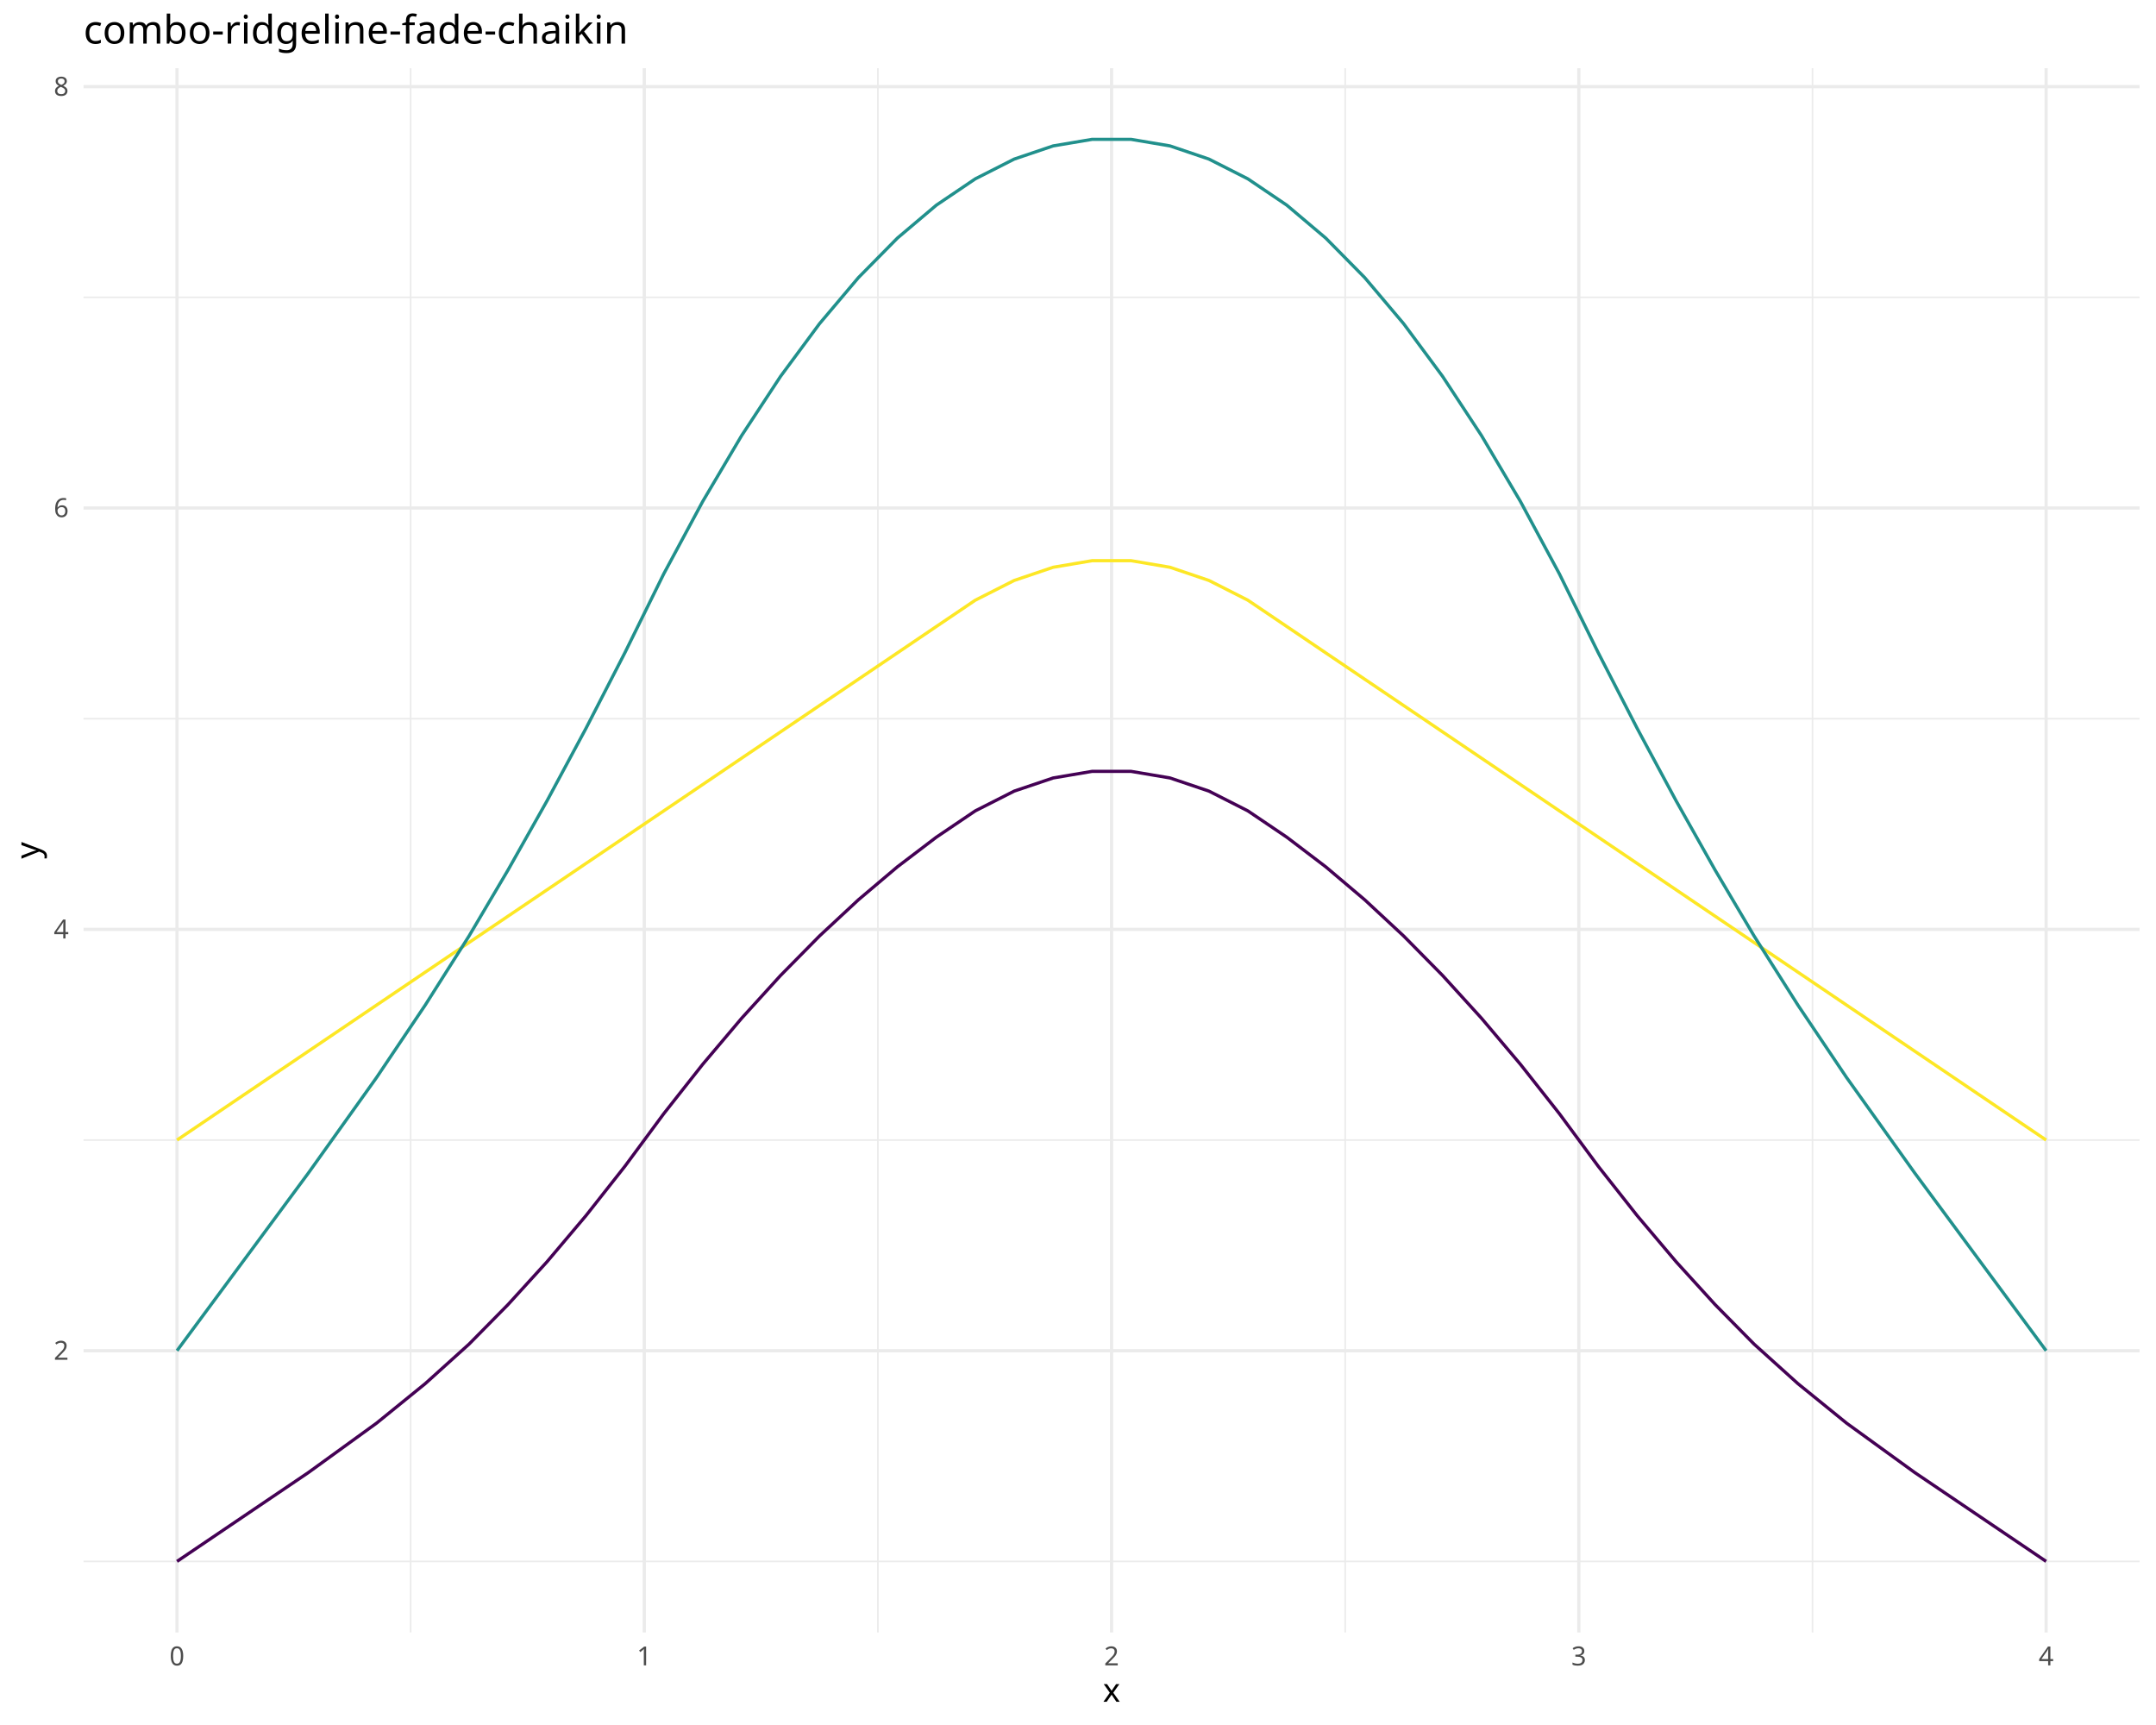
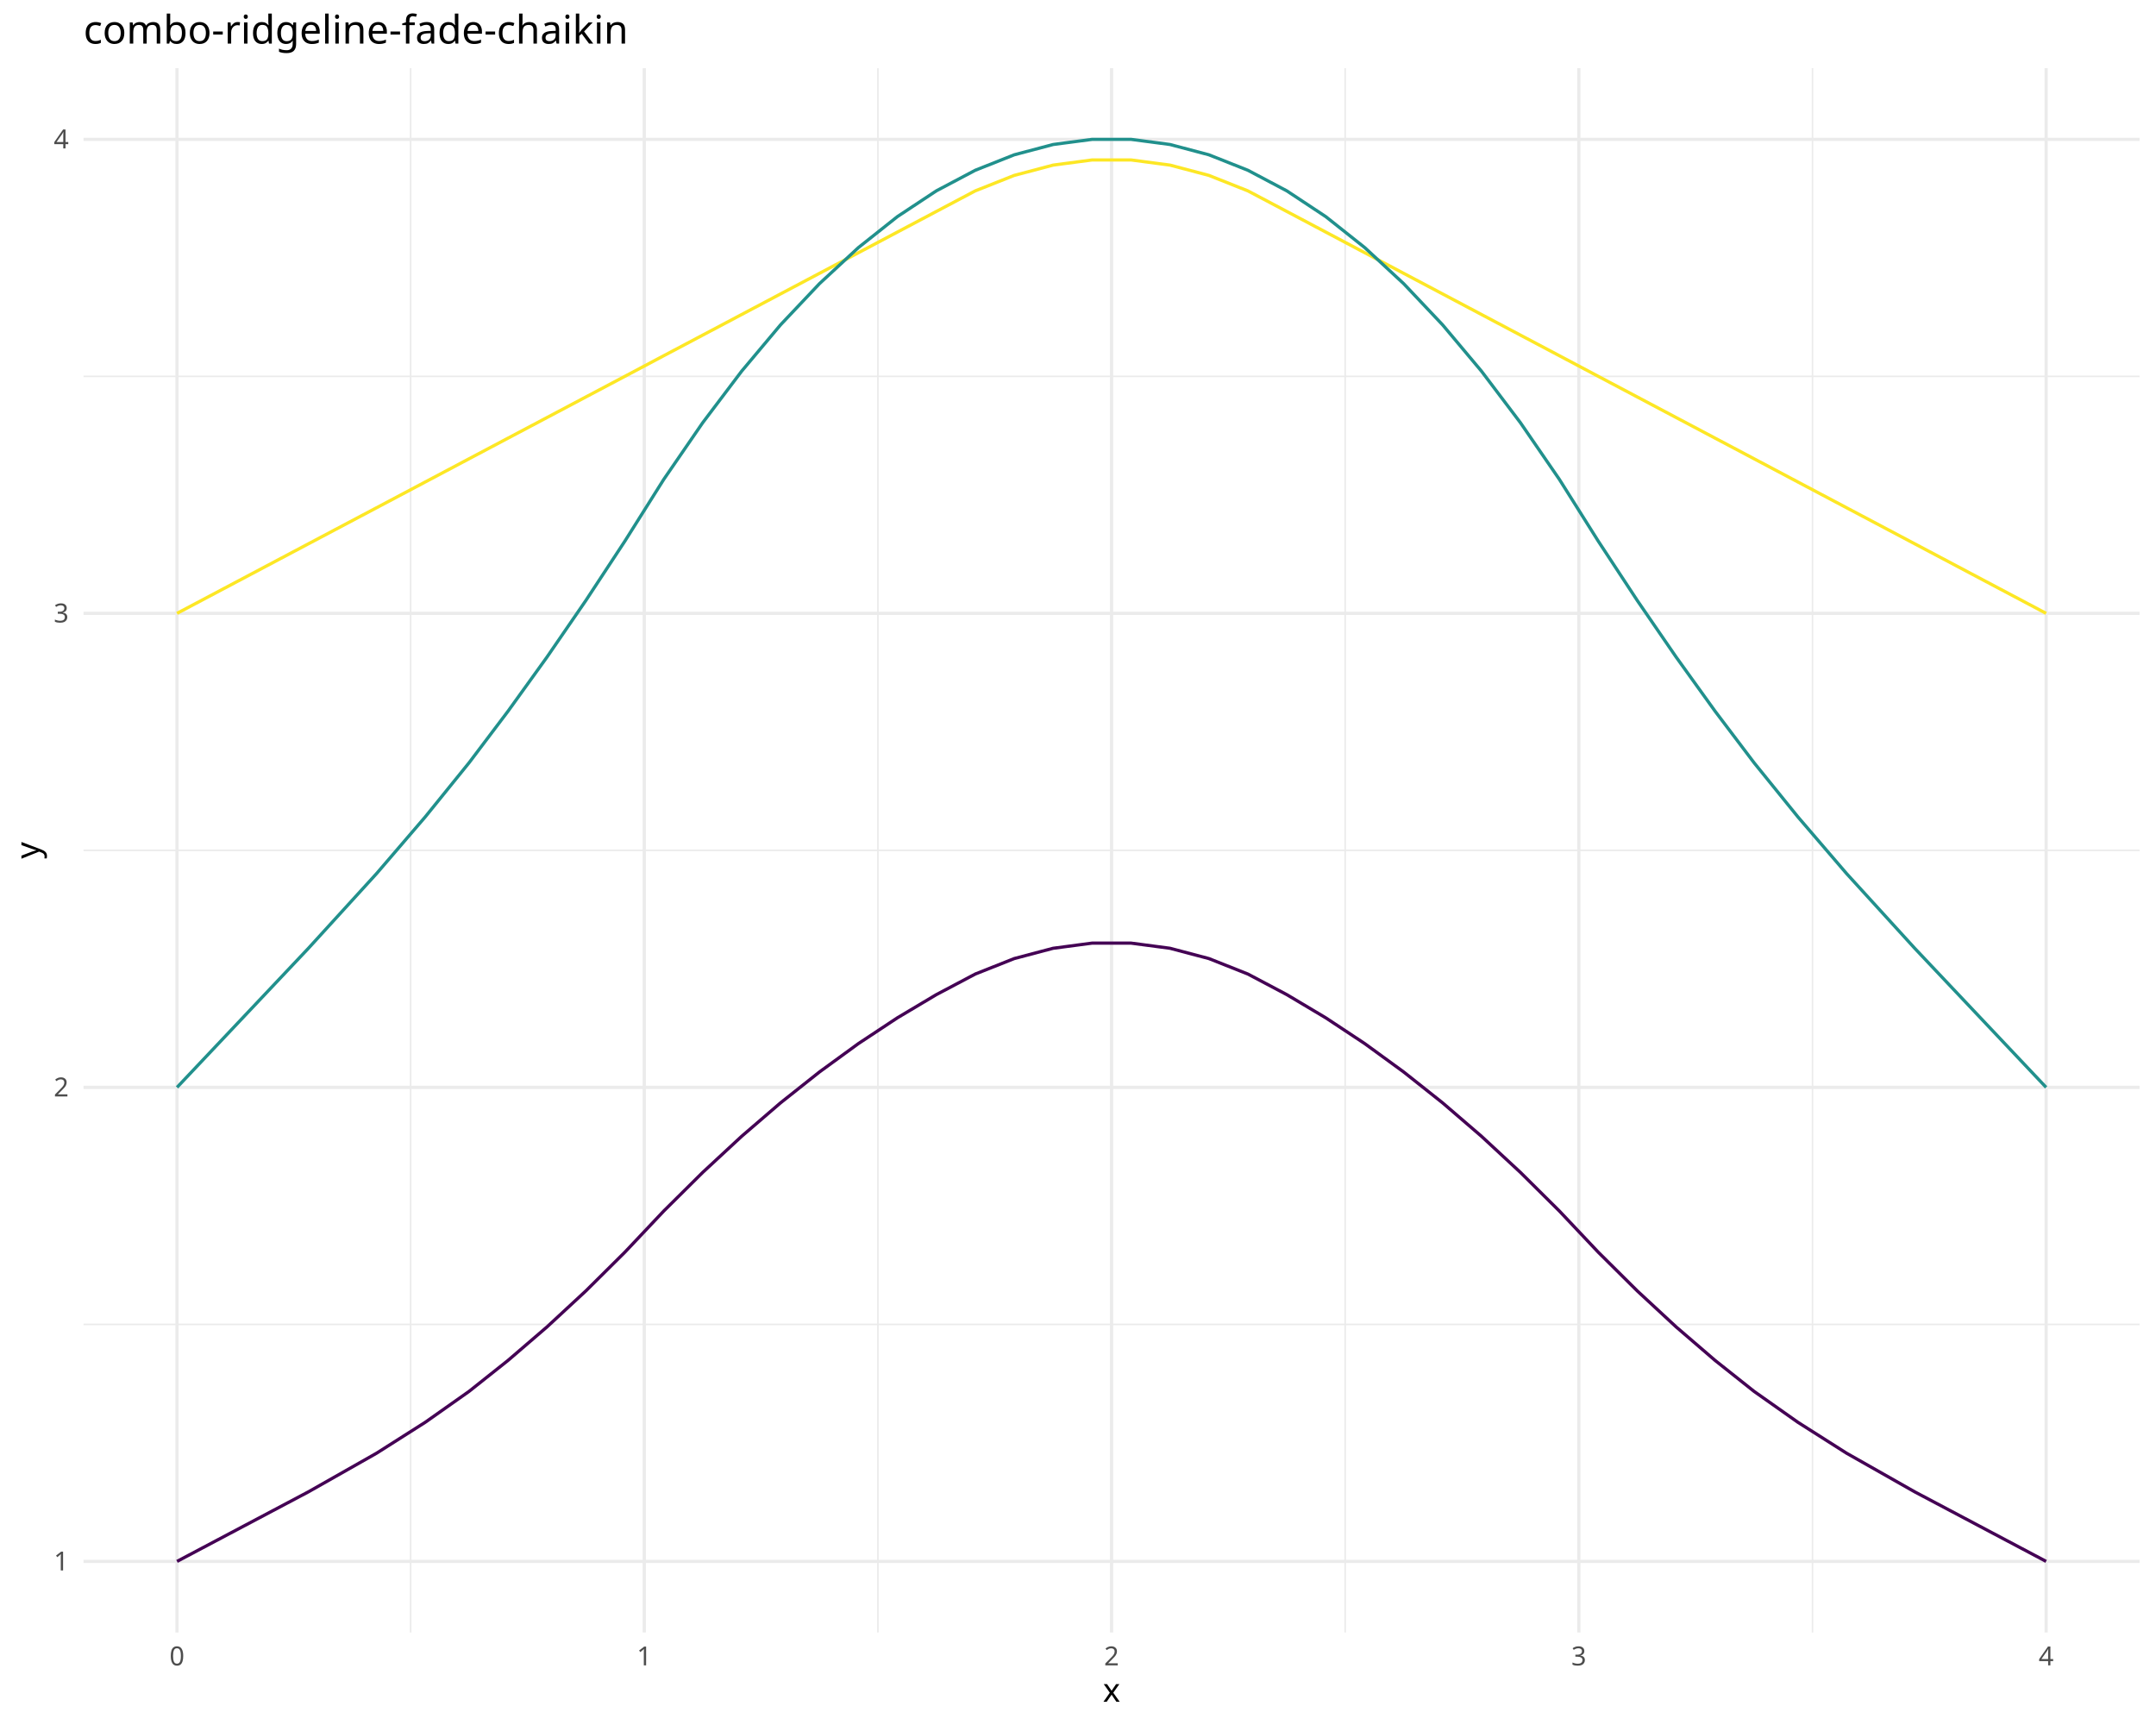
<svg xmlns="http://www.w3.org/2000/svg" class="svglite" data-engine-version="2.0" width="720.00pt" height="576.00pt" viewBox="0 0 720.00 576.00">
  <defs>
    <style type="text/css">
    .svglite line, .svglite polyline, .svglite polygon, .svglite path, .svglite rect, .svglite circle {
      fill: none;
      stroke: #000000;
      stroke-linecap: round;
      stroke-linejoin: round;
      stroke-miterlimit: 10.00;
    }
  </style>
  </defs>
  <rect width="100%" height="100%" style="stroke: none; fill: #FFFFFF;" />
  <defs>
    <clipPath id="cpMC4wMHw3MjAuMDB8MC4wMHw1NzYuMDA=">
      <rect x="0.00" y="0.00" width="720.00" height="576.00" />
    </clipPath>
  </defs>
  <g clip-path="url(#cpMC4wMHw3MjAuMDB8MC4wMHw1NzYuMDA=)">
    <rect x="0.00" y="0.00" width="720.00" height="576.00" style="stroke-width: 1.07; stroke: none; fill: #FFFFFF;" />
  </g>
  <defs>
    <clipPath id="cpMjcuOTB8NzE0LjUyfDIyLjc4fDU0NS4xMQ==">
      <rect x="27.90" y="22.78" width="686.62" height="522.33" />
    </clipPath>
  </defs>
  <g clip-path="url(#cpMjcuOTB8NzE0LjUyfDIyLjc4fDU0NS4xMQ==)">
-     <polyline points="27.90,521.37 714.52,521.37 " style="stroke-width: 0.53; stroke: #EBEBEB; stroke-linecap: butt;" />
-     <polyline points="27.90,380.68 714.52,380.68 " style="stroke-width: 0.53; stroke: #EBEBEB; stroke-linecap: butt;" />
-     <polyline points="27.90,239.98 714.52,239.98 " style="stroke-width: 0.53; stroke: #EBEBEB; stroke-linecap: butt;" />
-     <polyline points="27.90,99.29 714.52,99.29 " style="stroke-width: 0.53; stroke: #EBEBEB; stroke-linecap: butt;" />
+     <polyline points="27.90,442.23 714.52,442.23 " style="stroke-width: 0.53; stroke: #EBEBEB; stroke-linecap: butt;" />
+     <polyline points="27.90,283.95 714.52,283.95 " style="stroke-width: 0.53; stroke: #EBEBEB; stroke-linecap: butt;" />
+     <polyline points="27.90,125.67 714.52,125.67 " style="stroke-width: 0.53; stroke: #EBEBEB; stroke-linecap: butt;" />
    <polyline points="137.13,545.11 137.13,22.78 " style="stroke-width: 0.53; stroke: #EBEBEB; stroke-linecap: butt;" />
    <polyline points="293.18,545.11 293.18,22.78 " style="stroke-width: 0.53; stroke: #EBEBEB; stroke-linecap: butt;" />
    <polyline points="449.23,545.11 449.23,22.78 " style="stroke-width: 0.53; stroke: #EBEBEB; stroke-linecap: butt;" />
    <polyline points="605.29,545.11 605.29,22.78 " style="stroke-width: 0.53; stroke: #EBEBEB; stroke-linecap: butt;" />
-     <polyline points="27.90,451.02 714.52,451.02 " style="stroke-width: 1.07; stroke: #EBEBEB; stroke-linecap: butt;" />
-     <polyline points="27.90,310.33 714.52,310.33 " style="stroke-width: 1.07; stroke: #EBEBEB; stroke-linecap: butt;" />
-     <polyline points="27.90,169.63 714.52,169.63 " style="stroke-width: 1.07; stroke: #EBEBEB; stroke-linecap: butt;" />
-     <polyline points="27.90,28.94 714.52,28.94 " style="stroke-width: 1.07; stroke: #EBEBEB; stroke-linecap: butt;" />
+     <polyline points="27.90,521.37 714.52,521.37 " style="stroke-width: 1.07; stroke: #EBEBEB; stroke-linecap: butt;" />
+     <polyline points="27.90,363.09 714.52,363.09 " style="stroke-width: 1.07; stroke: #EBEBEB; stroke-linecap: butt;" />
+     <polyline points="27.90,204.81 714.52,204.81 " style="stroke-width: 1.07; stroke: #EBEBEB; stroke-linecap: butt;" />
+     <polyline points="27.90,46.53 714.52,46.53 " style="stroke-width: 1.07; stroke: #EBEBEB; stroke-linecap: butt;" />
    <polyline points="59.11,545.11 59.11,22.78 " style="stroke-width: 1.07; stroke: #EBEBEB; stroke-linecap: butt;" />
    <polyline points="215.16,545.11 215.16,22.78 " style="stroke-width: 1.07; stroke: #EBEBEB; stroke-linecap: butt;" />
    <polyline points="371.21,545.11 371.21,22.78 " style="stroke-width: 1.07; stroke: #EBEBEB; stroke-linecap: butt;" />
    <polyline points="527.26,545.11 527.26,22.78 " style="stroke-width: 1.07; stroke: #EBEBEB; stroke-linecap: butt;" />
    <polyline points="683.31,545.11 683.31,22.78 " style="stroke-width: 1.07; stroke: #EBEBEB; stroke-linecap: butt;" />
  </g>
  <g clip-path="url(#cpMC4wMHw3MjAuMDB8MC4wMHw1NzYuMDA=)">
</g>
  <g clip-path="url(#cpMjcuOTB8NzE0LjUyfDIyLjc4fDU0NS4xMQ==)">
-     <polygon points="59.11,380.68 103.00,351.00 125.76,335.61 142.01,324.62 156.64,314.72 169.64,305.93 182.65,297.14 195.65,288.34 208.66,279.55 221.66,270.76 234.67,261.96 247.67,253.17 260.67,244.38 273.68,235.58 286.68,226.79 299.69,218.00 312.69,209.20 325.70,200.41 338.70,193.82 351.70,189.42 364.71,187.22 377.71,187.22 390.72,189.42 403.72,193.82 416.72,200.41 429.73,209.20 442.73,218.00 455.74,226.79 468.74,235.58 481.75,244.38 494.75,253.17 507.75,261.96 520.76,270.76 533.76,279.55 546.77,288.34 559.77,297.14 572.77,305.93 585.78,314.72 600.41,324.62 616.66,335.61 639.42,351.00 683.31,380.68 683.31,380.68 639.42,380.68 616.66,380.68 600.41,380.68 585.78,380.68 572.77,380.68 559.77,380.68 546.77,380.68 533.76,380.68 520.76,380.68 507.75,380.68 494.75,380.68 481.75,380.68 468.74,380.68 455.74,380.68 442.73,380.68 429.73,380.68 416.72,380.68 403.72,380.68 390.72,380.68 377.71,380.68 364.71,380.68 351.70,380.68 338.70,380.68 325.70,380.68 312.69,380.68 299.69,380.68 286.68,380.68 273.68,380.68 260.67,380.68 247.67,380.68 234.67,380.68 221.66,380.68 208.66,380.68 195.65,380.68 182.65,380.68 169.64,380.68 156.64,380.68 142.01,380.68 125.76,380.68 103.00,380.68 59.11,380.68 " style="stroke-width: 0.00; stroke: none; stroke-linecap: butt; fill: none;" />
-     <polyline points="59.11,380.68 103.00,351.00 125.76,335.61 142.01,324.62 156.64,314.72 169.64,305.93 182.65,297.14 195.65,288.34 208.66,279.55 221.66,270.76 234.67,261.96 247.67,253.17 260.67,244.38 273.68,235.58 286.68,226.79 299.69,218.00 312.69,209.20 325.70,200.41 338.70,193.82 351.70,189.42 364.71,187.22 377.71,187.22 390.72,189.42 403.72,193.82 416.72,200.41 429.73,209.20 442.73,218.00 455.74,226.79 468.74,235.58 481.75,244.38 494.75,253.17 507.75,261.96 520.76,270.76 533.76,279.55 546.77,288.34 559.77,297.14 572.77,305.93 585.78,314.72 600.41,324.62 616.66,335.61 639.42,351.00 683.31,380.68 " style="stroke-width: 1.07; stroke: #FDE725; stroke-linecap: butt;" />
+     <polygon points="59.11,204.81 103.00,181.58 125.76,169.54 142.01,160.94 156.64,153.19 169.64,146.31 182.65,139.43 195.65,132.55 208.66,125.67 221.66,118.78 234.67,111.90 247.67,105.02 260.67,98.14 273.68,91.26 286.68,84.38 299.69,77.49 312.69,70.61 325.70,63.73 338.70,58.57 351.70,55.13 364.71,53.41 377.71,53.41 390.72,55.13 403.72,58.57 416.72,63.73 429.73,70.61 442.73,77.49 455.74,84.38 468.74,91.26 481.75,98.14 494.75,105.02 507.75,111.90 520.76,118.78 533.76,125.67 546.77,132.55 559.77,139.43 572.77,146.31 585.78,153.19 600.41,160.94 616.66,169.54 639.42,181.58 683.31,204.81 683.31,204.81 639.42,204.81 616.66,204.81 600.41,204.81 585.78,204.81 572.77,204.81 559.77,204.81 546.77,204.81 533.76,204.81 520.76,204.81 507.75,204.81 494.75,204.81 481.75,204.81 468.74,204.81 455.74,204.81 442.73,204.81 429.73,204.81 416.72,204.81 403.72,204.81 390.72,204.81 377.71,204.81 364.71,204.81 351.70,204.81 338.70,204.81 325.70,204.81 312.69,204.81 299.69,204.81 286.68,204.81 273.68,204.81 260.67,204.81 247.67,204.81 234.67,204.81 221.66,204.81 208.66,204.81 195.65,204.81 182.65,204.81 169.64,204.81 156.64,204.81 142.01,204.81 125.76,204.81 103.00,204.81 59.11,204.81 " style="stroke-width: 0.00; stroke: none; stroke-linecap: butt; fill: none;" />
+     <polyline points="59.11,204.81 103.00,181.58 125.76,169.54 142.01,160.94 156.64,153.19 169.64,146.31 182.65,139.43 195.65,132.55 208.66,125.67 221.66,118.78 234.67,111.90 247.67,105.02 260.67,98.14 273.68,91.26 286.68,84.38 299.69,77.49 312.69,70.61 325.70,63.73 338.70,58.57 351.70,55.13 364.71,53.41 377.71,53.41 390.72,55.13 403.72,58.57 416.72,63.73 429.73,70.61 442.73,77.49 455.74,84.38 468.74,91.26 481.75,98.14 494.75,105.02 507.75,111.90 520.76,118.78 533.76,125.67 546.77,132.55 559.77,139.43 572.77,146.31 585.78,153.19 600.41,160.94 616.66,169.54 639.42,181.58 683.31,204.81 " style="stroke-width: 1.07; stroke: #FDE725; stroke-linecap: butt;" />
  </g>
  <g clip-path="url(#cpMC4wMHw3MjAuMDB8MC4wMHw1NzYuMDA=)">
</g>
  <g clip-path="url(#cpMjcuOTB8NzE0LjUyfDIyLjc4fDU0NS4xMQ==)">
-     <polygon points="59.11,451.02 103.00,391.67 125.76,359.79 142.01,335.61 156.64,312.53 169.64,290.54 182.65,267.46 195.65,243.28 208.66,218.00 221.66,191.62 234.67,167.44 247.67,145.45 260.67,125.67 273.68,108.08 286.68,92.69 299.69,79.50 312.69,68.51 325.70,59.72 338.70,53.12 351.70,48.72 364.71,46.53 377.71,46.53 390.72,48.72 403.72,53.12 416.72,59.72 429.73,68.51 442.73,79.50 455.74,92.69 468.74,108.08 481.75,125.67 494.75,145.45 507.75,167.44 520.76,191.62 533.76,218.00 546.77,243.28 559.77,267.46 572.77,290.54 585.78,312.53 600.41,335.61 616.66,359.79 639.42,391.67 683.31,451.02 683.31,451.02 639.42,451.02 616.66,451.02 600.41,451.02 585.78,451.02 572.77,451.02 559.77,451.02 546.77,451.02 533.76,451.02 520.76,451.02 507.75,451.02 494.75,451.02 481.75,451.02 468.74,451.02 455.74,451.02 442.73,451.02 429.73,451.02 416.72,451.02 403.72,451.02 390.72,451.02 377.71,451.02 364.71,451.02 351.70,451.02 338.70,451.02 325.70,451.02 312.69,451.02 299.69,451.02 286.68,451.02 273.68,451.02 260.67,451.02 247.67,451.02 234.67,451.02 221.66,451.02 208.66,451.02 195.65,451.02 182.65,451.02 169.64,451.02 156.64,451.02 142.01,451.02 125.76,451.02 103.00,451.02 59.11,451.02 " style="stroke-width: 0.00; stroke: none; stroke-linecap: butt; fill: none;" />
-     <polyline points="59.11,451.02 103.00,391.67 125.76,359.79 142.01,335.61 156.64,312.53 169.64,290.54 182.65,267.46 195.65,243.28 208.66,218.00 221.66,191.62 234.67,167.44 247.67,145.45 260.67,125.67 273.68,108.08 286.68,92.69 299.69,79.50 312.69,68.51 325.70,59.72 338.70,53.12 351.70,48.72 364.71,46.53 377.71,46.53 390.72,48.72 403.72,53.12 416.72,59.72 429.73,68.51 442.73,79.50 455.74,92.69 468.74,108.08 481.75,125.67 494.75,145.45 507.75,167.44 520.76,191.62 533.76,218.00 546.77,243.28 559.77,267.46 572.77,290.54 585.78,312.53 600.41,335.61 616.66,359.79 639.42,391.67 683.31,451.02 " style="stroke-width: 1.07; stroke: #21908C; stroke-linecap: butt;" />
+     <polygon points="59.11,363.09 103.00,316.64 125.76,291.69 142.01,272.77 156.64,254.70 169.64,237.50 182.65,219.43 195.65,200.51 208.66,180.72 221.66,160.08 234.67,141.15 247.67,123.95 260.67,108.46 273.68,94.70 286.68,82.66 299.69,72.33 312.69,63.73 325.70,56.85 338.70,51.69 351.70,48.25 364.71,46.53 377.71,46.53 390.72,48.25 403.72,51.69 416.72,56.85 429.73,63.73 442.73,72.33 455.74,82.66 468.74,94.70 481.75,108.46 494.75,123.95 507.75,141.15 520.76,160.08 533.76,180.72 546.77,200.51 559.77,219.43 572.77,237.50 585.78,254.70 600.41,272.77 616.66,291.69 639.42,316.64 683.31,363.09 683.31,363.09 639.42,363.09 616.66,363.09 600.41,363.09 585.78,363.09 572.77,363.09 559.77,363.09 546.77,363.09 533.76,363.09 520.76,363.09 507.75,363.09 494.75,363.09 481.75,363.09 468.74,363.09 455.74,363.09 442.73,363.09 429.73,363.09 416.72,363.09 403.72,363.09 390.72,363.09 377.71,363.09 364.71,363.09 351.70,363.09 338.70,363.09 325.70,363.09 312.69,363.09 299.69,363.09 286.68,363.09 273.68,363.09 260.67,363.09 247.67,363.09 234.67,363.09 221.66,363.09 208.66,363.09 195.65,363.09 182.65,363.09 169.64,363.09 156.64,363.09 142.01,363.09 125.76,363.09 103.00,363.09 59.11,363.09 " style="stroke-width: 0.00; stroke: none; stroke-linecap: butt; fill: none;" />
+     <polyline points="59.11,363.09 103.00,316.64 125.76,291.69 142.01,272.77 156.64,254.70 169.64,237.50 182.65,219.43 195.65,200.51 208.66,180.72 221.66,160.08 234.67,141.15 247.67,123.95 260.67,108.46 273.68,94.70 286.68,82.66 299.69,72.33 312.69,63.73 325.70,56.85 338.70,51.69 351.70,48.25 364.71,46.53 377.71,46.53 390.72,48.25 403.72,51.69 416.72,56.85 429.73,63.73 442.73,72.33 455.74,82.66 468.74,94.70 481.75,108.46 494.75,123.95 507.75,141.15 520.76,160.08 533.76,180.72 546.77,200.51 559.77,219.43 572.77,237.50 585.78,254.70 600.41,272.77 616.66,291.69 639.42,316.64 683.31,363.09 " style="stroke-width: 1.07; stroke: #21908C; stroke-linecap: butt;" />
  </g>
  <g clip-path="url(#cpMC4wMHw3MjAuMDB8MC4wMHw1NzYuMDA=)">
</g>
  <g clip-path="url(#cpMjcuOTB8NzE0LjUyfDIyLjc4fDU0NS4xMQ==)">
-     <polygon points="59.11,521.37 103.00,491.69 125.76,475.20 142.01,462.01 156.64,448.82 169.64,435.63 182.65,421.35 195.65,405.96 208.66,389.47 221.66,371.88 234.67,355.39 247.67,340.01 260.67,325.72 273.68,312.53 286.68,300.44 299.69,289.44 312.69,279.55 325.70,270.76 338.70,264.16 351.70,259.77 364.71,257.57 377.71,257.57 390.72,259.77 403.72,264.16 416.72,270.76 429.73,279.55 442.73,289.44 455.74,300.44 468.74,312.53 481.75,325.72 494.75,340.01 507.75,355.39 520.76,371.88 533.76,389.47 546.77,405.96 559.77,421.35 572.77,435.63 585.78,448.82 600.41,462.01 616.66,475.20 639.42,491.69 683.31,521.37 683.31,521.37 639.42,521.37 616.66,521.37 600.41,521.37 585.78,521.37 572.77,521.37 559.77,521.37 546.77,521.37 533.76,521.37 520.76,521.37 507.75,521.37 494.75,521.37 481.75,521.37 468.74,521.37 455.74,521.37 442.73,521.37 429.73,521.37 416.72,521.37 403.72,521.37 390.72,521.37 377.71,521.37 364.71,521.37 351.70,521.37 338.70,521.37 325.70,521.37 312.69,521.37 299.69,521.37 286.68,521.37 273.68,521.37 260.67,521.37 247.67,521.37 234.67,521.37 221.66,521.37 208.66,521.37 195.65,521.37 182.65,521.37 169.64,521.37 156.64,521.37 142.01,521.37 125.76,521.37 103.00,521.37 59.11,521.37 " style="stroke-width: 0.00; stroke: none; stroke-linecap: butt; fill: none;" />
-     <polyline points="59.11,521.37 103.00,491.69 125.76,475.20 142.01,462.01 156.64,448.82 169.64,435.63 182.65,421.35 195.65,405.96 208.66,389.47 221.66,371.88 234.67,355.39 247.67,340.01 260.67,325.72 273.68,312.53 286.68,300.44 299.69,289.44 312.69,279.55 325.70,270.76 338.70,264.16 351.70,259.77 364.71,257.57 377.71,257.57 390.72,259.77 403.72,264.16 416.72,270.76 429.73,279.55 442.73,289.44 455.74,300.44 468.74,312.53 481.75,325.72 494.75,340.01 507.75,355.39 520.76,371.88 533.76,389.47 546.77,405.96 559.77,421.35 572.77,435.63 585.78,448.82 600.41,462.01 616.66,475.20 639.42,491.69 683.31,521.37 " style="stroke-width: 1.07; stroke: #440154; stroke-linecap: butt;" />
+     <polygon points="59.11,521.37 103.00,498.14 125.76,485.24 142.01,474.92 156.64,464.60 169.64,454.27 182.65,443.09 195.65,431.05 208.66,418.14 221.66,404.38 234.67,391.48 247.67,379.43 260.67,368.25 273.68,357.93 286.68,348.46 299.69,339.86 312.69,332.12 325.70,325.24 338.70,320.08 351.70,316.64 364.71,314.92 377.71,314.92 390.72,316.64 403.72,320.08 416.72,325.24 429.73,332.12 442.73,339.86 455.74,348.46 468.74,357.93 481.75,368.25 494.75,379.43 507.75,391.48 520.76,404.38 533.76,418.14 546.77,431.05 559.77,443.09 572.77,454.27 585.78,464.60 600.41,474.92 616.66,485.24 639.42,498.14 683.31,521.37 683.31,521.37 639.42,521.37 616.66,521.37 600.41,521.37 585.78,521.37 572.77,521.37 559.77,521.37 546.77,521.37 533.76,521.37 520.76,521.37 507.75,521.37 494.75,521.37 481.75,521.37 468.74,521.37 455.74,521.37 442.73,521.37 429.73,521.37 416.72,521.37 403.72,521.37 390.72,521.37 377.71,521.37 364.71,521.37 351.70,521.37 338.70,521.37 325.70,521.37 312.69,521.37 299.69,521.37 286.68,521.37 273.68,521.37 260.67,521.37 247.67,521.37 234.67,521.37 221.66,521.37 208.66,521.37 195.65,521.37 182.65,521.37 169.64,521.37 156.64,521.37 142.01,521.37 125.76,521.37 103.00,521.37 59.11,521.37 " style="stroke-width: 0.00; stroke: none; stroke-linecap: butt; fill: none;" />
+     <polyline points="59.11,521.37 103.00,498.14 125.76,485.24 142.01,474.92 156.64,464.60 169.64,454.27 182.65,443.09 195.65,431.05 208.66,418.14 221.66,404.38 234.67,391.48 247.67,379.43 260.67,368.25 273.68,357.93 286.68,348.46 299.69,339.86 312.69,332.12 325.70,325.24 338.70,320.08 351.70,316.64 364.71,314.92 377.71,314.92 390.72,316.64 403.72,320.08 416.72,325.24 429.73,332.12 442.73,339.86 455.74,348.46 468.74,357.93 481.75,368.25 494.75,379.43 507.75,391.48 520.76,404.38 533.76,418.14 546.77,431.05 559.77,443.09 572.77,454.27 585.78,464.60 600.41,474.92 616.66,485.24 639.42,498.14 683.31,521.37 " style="stroke-width: 1.07; stroke: #440154; stroke-linecap: butt;" />
  </g>
  <g clip-path="url(#cpMC4wMHw3MjAuMDB8MC4wMHw1NzYuMDA=)">
-     <text x="22.97" y="454.05" text-anchor="end" style="font-size: 8.80px; fill: #4D4D4D; font-family: sans;" textLength="4.89px" lengthAdjust="spacingAndGlyphs">2</text>
-     <text x="22.97" y="313.36" text-anchor="end" style="font-size: 8.80px; fill: #4D4D4D; font-family: sans;" textLength="4.89px" lengthAdjust="spacingAndGlyphs">4</text>
-     <text x="22.97" y="172.66" text-anchor="end" style="font-size: 8.80px; fill: #4D4D4D; font-family: sans;" textLength="4.89px" lengthAdjust="spacingAndGlyphs">6</text>
-     <text x="22.97" y="31.97" text-anchor="end" style="font-size: 8.80px; fill: #4D4D4D; font-family: sans;" textLength="4.89px" lengthAdjust="spacingAndGlyphs">8</text>
+     <text x="22.97" y="524.40" text-anchor="end" style="font-size: 8.80px; fill: #4D4D4D; font-family: sans;" textLength="4.89px" lengthAdjust="spacingAndGlyphs">1</text>
+     <text x="22.97" y="366.12" text-anchor="end" style="font-size: 8.80px; fill: #4D4D4D; font-family: sans;" textLength="4.89px" lengthAdjust="spacingAndGlyphs">2</text>
+     <text x="22.97" y="207.84" text-anchor="end" style="font-size: 8.80px; fill: #4D4D4D; font-family: sans;" textLength="4.89px" lengthAdjust="spacingAndGlyphs">3</text>
+     <text x="22.97" y="49.55" text-anchor="end" style="font-size: 8.80px; fill: #4D4D4D; font-family: sans;" textLength="4.89px" lengthAdjust="spacingAndGlyphs">4</text>
    <text x="59.11" y="556.10" text-anchor="middle" style="font-size: 8.80px; fill: #4D4D4D; font-family: sans;" textLength="4.89px" lengthAdjust="spacingAndGlyphs">0</text>
    <text x="215.16" y="556.10" text-anchor="middle" style="font-size: 8.80px; fill: #4D4D4D; font-family: sans;" textLength="4.89px" lengthAdjust="spacingAndGlyphs">1</text>
    <text x="371.21" y="556.10" text-anchor="middle" style="font-size: 8.80px; fill: #4D4D4D; font-family: sans;" textLength="4.89px" lengthAdjust="spacingAndGlyphs">2</text>
    <text x="527.26" y="556.10" text-anchor="middle" style="font-size: 8.80px; fill: #4D4D4D; font-family: sans;" textLength="4.89px" lengthAdjust="spacingAndGlyphs">3</text>
    <text x="683.31" y="556.10" text-anchor="middle" style="font-size: 8.80px; fill: #4D4D4D; font-family: sans;" textLength="4.89px" lengthAdjust="spacingAndGlyphs">4</text>
    <text x="371.21" y="568.24" text-anchor="middle" style="font-size: 11.00px; font-family: sans;" textLength="5.50px" lengthAdjust="spacingAndGlyphs">x</text>
    <text transform="translate(13.05,283.95) rotate(-90)" text-anchor="middle" style="font-size: 11.00px; font-family: sans;" textLength="5.50px" lengthAdjust="spacingAndGlyphs">y</text>
    <text x="27.90" y="14.56" style="font-size: 13.20px; font-family: sans;" textLength="169.50px" lengthAdjust="spacingAndGlyphs">combo-ridgeline-fade-chaikin</text>
  </g>
</svg>
